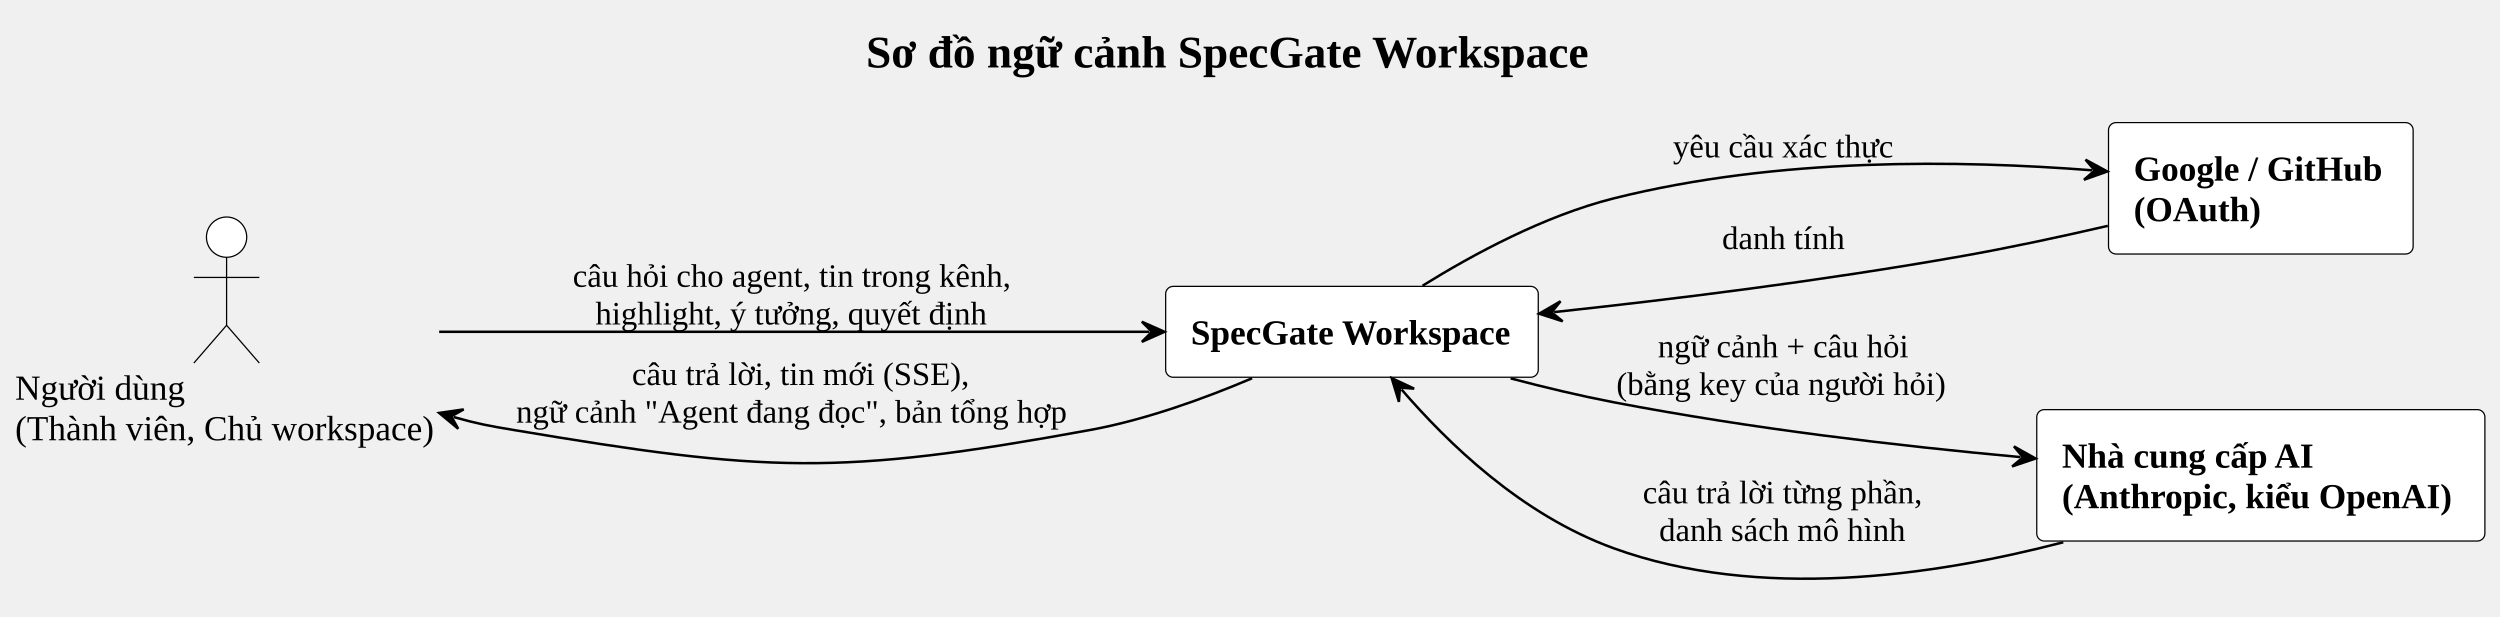
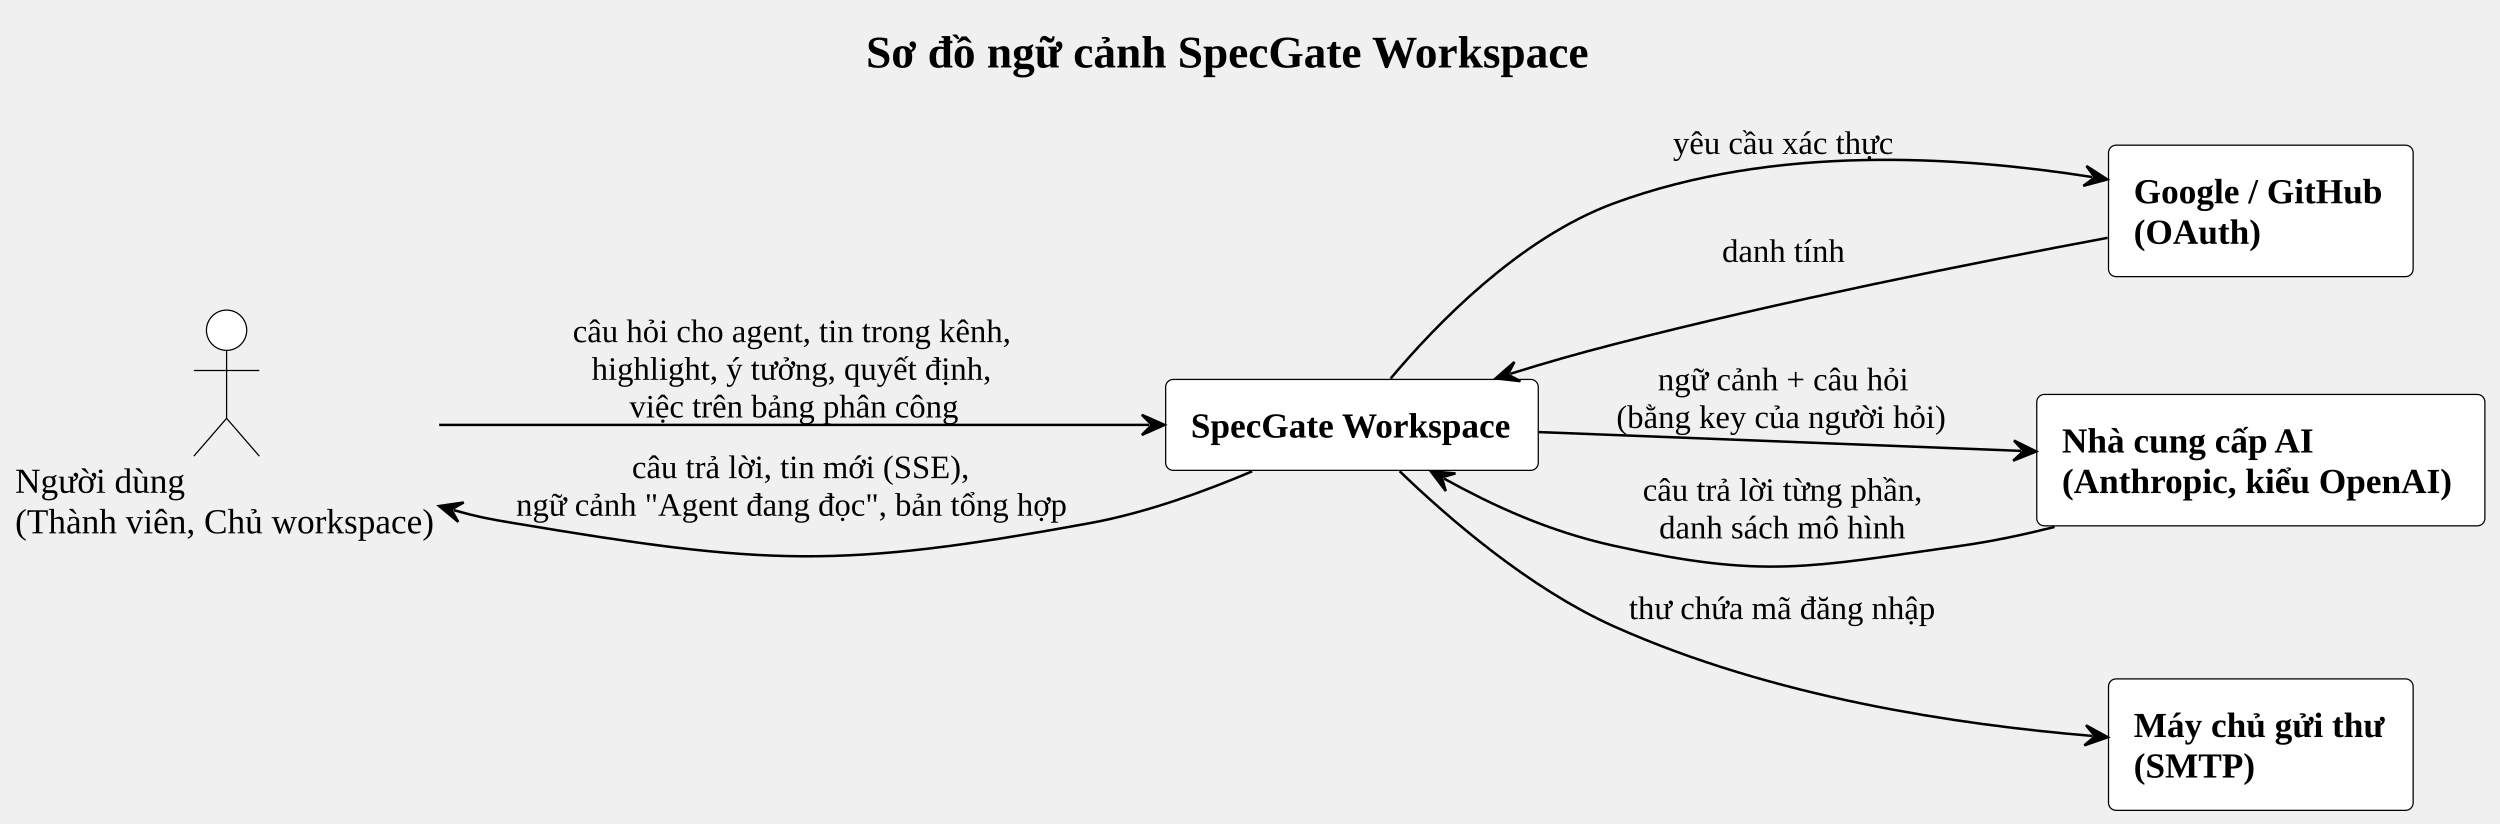
- <svg xmlns="http://www.w3.org/2000/svg" contentStyleType="text/css" height="245px" preserveAspectRatio="none" style="width:993px;height:245px;background:#FFFFFF;" version="1.1" viewBox="0 0 993 245" width="993px" zoomAndPan="magnify">
+ <svg xmlns="http://www.w3.org/2000/svg" contentStyleType="text/css" height="327px" preserveAspectRatio="none" style="width:993px;height:327px;background:#FFFFFF;" version="1.1" viewBox="0 0 993 327" width="993px" zoomAndPan="magnify">
  <defs />
  <g>
    <text fill="#000000" font-family="Times New Roman" font-size="18" font-weight="bold" lengthAdjust="spacing" textLength="291" x="344" y="26.805">Sơ đồ ngữ cảnh SpecGate Workspace</text>
    <g id="elem_User">
-       <ellipse cx="90" cy="94.198" fill="#FFFFFF" rx="8" ry="8" style="stroke:#000000;stroke-width:0.5;" />
-       <path d="M90,102.198 L90,129.198 M77,110.198 L103,110.198 M90,129.198 L77,144.198 M90,129.198 L103,144.198 " fill="none" style="stroke:#000000;stroke-width:0.5;" />
-       <text fill="#000000" font-family="Times New Roman" font-size="14" lengthAdjust="spacing" textLength="68" x="6" y="158.769">Người dùng</text>
-       <text fill="#000000" font-family="Times New Roman" font-size="14" lengthAdjust="spacing" textLength="168" x="6" y="174.867">(Thành viên, Chủ workspace)</text>
+       <ellipse cx="90" cy="131.17" fill="#FFFFFF" rx="8" ry="8" style="stroke:#000000;stroke-width:0.5;" />
+       <path d="M90,139.17 L90,166.17 M77,147.17 L103,147.17 M90,166.17 L77,181.17 M90,166.17 L103,181.17 " fill="none" style="stroke:#000000;stroke-width:0.5;" />
+       <text fill="#000000" font-family="Times New Roman" font-size="14" lengthAdjust="spacing" textLength="68" x="6" y="195.741">Người dùng</text>
+       <text fill="#000000" font-family="Times New Roman" font-size="14" lengthAdjust="spacing" textLength="168" x="6" y="211.839">(Thành viên, Chủ workspace)</text>
    </g>
    <g id="elem_System">
-       <rect fill="#FFFFFF" height="36.099" rx="3" ry="3" style="stroke:#000000;stroke-width:0.5;" width="148" x="463" y="113.748" />
-       <text fill="#000000" font-family="Times New Roman" font-size="14" font-weight="bold" lengthAdjust="spacing" textLength="128" x="473" y="136.819">SpecGate Workspace</text>
+       <rect fill="#FFFFFF" height="36.099" rx="3" ry="3" style="stroke:#000000;stroke-width:0.5;" width="148" x="463" y="150.72" />
+       <text fill="#000000" font-family="Times New Roman" font-size="14" font-weight="bold" lengthAdjust="spacing" textLength="128" x="473" y="173.791">SpecGate Workspace</text>
    </g>
    <g id="elem_Idp">
-       <rect fill="#FFFFFF" height="52.197" rx="3" ry="3" style="stroke:#000000;stroke-width:0.5;" width="121" x="837.5" y="48.698" />
-       <text fill="#000000" font-family="Times New Roman" font-size="14" font-weight="bold" lengthAdjust="spacing" textLength="101" x="847.5" y="71.769">Google / GitHub</text>
-       <text fill="#000000" font-family="Times New Roman" font-size="14" font-weight="bold" lengthAdjust="spacing" textLength="52" x="847.5" y="87.867">(OAuth)</text>
+       <rect fill="#FFFFFF" height="52.197" rx="3" ry="3" style="stroke:#000000;stroke-width:0.5;" width="121" x="837.5" y="57.67" />
+       <text fill="#000000" font-family="Times New Roman" font-size="14" font-weight="bold" lengthAdjust="spacing" textLength="101" x="847.5" y="80.741">Google / GitHub</text>
+       <text fill="#000000" font-family="Times New Roman" font-size="14" font-weight="bold" lengthAdjust="spacing" textLength="52" x="847.5" y="96.839">(OAuth)</text>
    </g>
    <g id="elem_Ai">
-       <rect fill="#FFFFFF" height="52.197" rx="3" ry="3" style="stroke:#000000;stroke-width:0.5;" width="178" x="809" y="162.698" />
-       <text fill="#000000" font-family="Times New Roman" font-size="14" font-weight="bold" lengthAdjust="spacing" textLength="102" x="819" y="185.769">Nhà cung cấp AI</text>
-       <text fill="#000000" font-family="Times New Roman" font-size="14" font-weight="bold" lengthAdjust="spacing" textLength="158" x="819" y="201.867">(Anthropic, kiểu OpenAI)</text>
+       <rect fill="#FFFFFF" height="52.197" rx="3" ry="3" style="stroke:#000000;stroke-width:0.5;" width="178" x="809" y="156.67" />
+       <text fill="#000000" font-family="Times New Roman" font-size="14" font-weight="bold" lengthAdjust="spacing" textLength="102" x="819" y="179.741">Nhà cung cấp AI</text>
+       <text fill="#000000" font-family="Times New Roman" font-size="14" font-weight="bold" lengthAdjust="spacing" textLength="158" x="819" y="195.839">(Anthropic, kiểu OpenAI)</text>
+     </g>
+     <g id="elem_Mail">
+       <rect fill="#FFFFFF" height="52.197" rx="3" ry="3" style="stroke:#000000;stroke-width:0.5;" width="121" x="837.5" y="269.67" />
+       <text fill="#000000" font-family="Times New Roman" font-size="14" font-weight="bold" lengthAdjust="spacing" textLength="101" x="847.5" y="292.741">Máy chủ gửi thư</text>
+       <text fill="#000000" font-family="Times New Roman" font-size="14" font-weight="bold" lengthAdjust="spacing" textLength="49" x="847.5" y="308.839">(SMTP)</text>
    </g>
    <g id="link_User_System">
-       <path d="M174.44,131.788 C257.36,131.788 377.3,131.788 456.54,131.788 " fill="none" id="User-to-System" style="stroke:#000000;stroke-width:1.0;" />
-       <polygon fill="#000000" points="462.54,131.788,453.54,127.788,457.54,131.788,453.54,135.788,462.54,131.788" style="stroke:#000000;stroke-width:1.0;" />
-       <text fill="#000000" font-family="Times New Roman" font-size="13" lengthAdjust="spacing" textLength="182" x="227.5" y="113.925">câu hỏi cho agent, tin trong kênh,</text>
-       <text fill="#000000" font-family="Times New Roman" font-size="13" lengthAdjust="spacing" textLength="164" x="236.5" y="128.874">highlight, ý tưởng, quyết định</text>
+       <path d="M174.44,168.77 C257.36,168.77 377.3,168.77 456.54,168.77 " fill="none" id="User-to-System" style="stroke:#000000;stroke-width:1.0;" />
+       <polygon fill="#000000" points="462.54,168.77,453.54,164.77,457.54,168.77,453.54,172.77,462.54,168.77" style="stroke:#000000;stroke-width:1.0;" />
+       <text fill="#000000" font-family="Times New Roman" font-size="13" lengthAdjust="spacing" textLength="182" x="227.5" y="135.907">câu hỏi cho agent, tin trong kênh,</text>
+       <text fill="#000000" font-family="Times New Roman" font-size="13" lengthAdjust="spacing" textLength="167" x="235" y="150.856">highlight, ý tưởng, quyết định,</text>
+       <text fill="#000000" font-family="Times New Roman" font-size="13" lengthAdjust="spacing" textLength="137" x="250" y="165.804">việc trên bảng phân công</text>
    </g>
    <g id="link_System_User">
-       <path d="M497.34,150.238 C478.41,158.278 455.01,166.768 433,170.788 C332.88,189.108 304.38,187.628 204,170.788 C194.28,169.158 190.044,168.429 180.204,165.649 " fill="none" id="System-to-User" style="stroke:#000000;stroke-width:1.0;" />
-       <polygon fill="#000000" points="174.43,164.018,182.004,170.315,179.242,165.378,184.179,162.616,174.43,164.018" style="stroke:#000000;stroke-width:1.0;" />
-       <text fill="#000000" font-family="Times New Roman" font-size="13" lengthAdjust="spacing" textLength="135" x="251" y="152.925">câu trả lời, tin mới (SSE),</text>
-       <text fill="#000000" font-family="Times New Roman" font-size="13" lengthAdjust="spacing" textLength="227" x="205" y="167.874">ngữ cảnh "Agent đang đọc", bản tổng hợp</text>
+       <path d="M497.34,187.22 C478.41,195.25 455.01,203.74 433,207.77 C332.88,226.09 304.38,224.61 204,207.77 C194.28,206.14 190.046,205.396 180.206,202.626 " fill="none" id="System-to-User" style="stroke:#000000;stroke-width:1.0;" />
+       <polygon fill="#000000" points="174.43,201,182.009,207.289,179.243,202.355,184.177,199.589,174.43,201" style="stroke:#000000;stroke-width:1.0;" />
+       <text fill="#000000" font-family="Times New Roman" font-size="13" lengthAdjust="spacing" textLength="135" x="251" y="189.907">câu trả lời, tin mới (SSE),</text>
+       <text fill="#000000" font-family="Times New Roman" font-size="13" lengthAdjust="spacing" textLength="227" x="205" y="204.856">ngữ cảnh "Agent đang đọc", bản tổng hợp</text>
    </g>
    <g id="link_System_Idp">
-       <path d="M565.03,113.488 C585.04,101.058 613.49,85.678 641,78.788 C706.54,62.378 778.518,63.586 831.048,67.646 " fill="none" id="System-to-Idp" style="stroke:#000000;stroke-width:1.0;" />
-       <polygon fill="#000000" points="837.03,68.108,828.365,63.427,832.045,67.723,827.749,71.403,837.03,68.108" style="stroke:#000000;stroke-width:1.0;" />
-       <text fill="#000000" font-family="Times New Roman" font-size="13" lengthAdjust="spacing" textLength="91" x="664.5" y="62.515">yêu cầu xác thực</text>
+       <path d="M552.36,150.34 C570.38,128.88 603.49,94.61 641,80.77 C704.8,57.23 777.853,61.968 831.083,70.338 " fill="none" id="System-to-Idp" style="stroke:#000000;stroke-width:1.0;" />
+       <polygon fill="#000000" points="837.01,71.27,828.741,65.921,832.071,70.494,827.498,73.824,837.01,71.27" style="stroke:#000000;stroke-width:1.0;" />
+       <text fill="#000000" font-family="Times New Roman" font-size="13" lengthAdjust="spacing" textLength="91" x="664.5" y="61.147">yêu cầu xác thực</text>
    </g>
    <g id="link_Idp_System">
-       <path d="M837.21,89.708 C818.64,94.008 798.04,98.438 779,101.788 C723.05,111.648 665.195,118.794 617.285,123.965 " fill="none" id="Idp-to-System" style="stroke:#000000;stroke-width:1.0;" />
-       <polygon fill="#000000" points="611.32,124.608,620.697,127.62,616.291,124.072,619.839,119.666,611.32,124.608" style="stroke:#000000;stroke-width:1.0;" />
-       <text fill="#000000" font-family="Times New Roman" font-size="13" lengthAdjust="spacing" textLength="52" x="684" y="98.925">danh tính</text>
+       <path d="M837.14,94.46 C785.01,104.17 707.58,119.58 641,136.77 C625.68,140.73 614.98,143.78 599.85,148.48 " fill="none" id="Idp-to-System" style="stroke:#000000;stroke-width:1.0;" />
+       <polygon fill="#000000" points="594.12,150.26,603.902,151.41,598.895,148.777,601.528,143.77,594.12,150.26" style="stroke:#000000;stroke-width:1.0;" />
+       <text fill="#000000" font-family="Times New Roman" font-size="13" lengthAdjust="spacing" textLength="52" x="684" y="104.037">danh tính</text>
+     </g>
+     <g id="link_System_Mail">
+       <path d="M555.92,187.15 C575.17,205.73 607.52,233.78 641,248.77 C704.31,277.12 777.751,287.871 831.211,292.331 " fill="none" id="System-to-Mail" style="stroke:#000000;stroke-width:1.0;" />
+       <polygon fill="#000000" points="837.19,292.83,828.554,288.096,832.207,292.415,827.889,296.068,837.19,292.83" style="stroke:#000000;stroke-width:1.0;" />
+       <text fill="#000000" font-family="Times New Roman" font-size="13" lengthAdjust="spacing" textLength="126" x="647" y="245.907">thư chứa mã đăng nhập</text>
    </g>
    <g id="link_System_Ai">
-       <path d="M600.01,150.288 C613.44,153.838 627.62,157.228 641,159.788 C696.24,170.368 753.005,176.997 802.555,181.567 " fill="none" id="System-to-Ai" style="stroke:#000000;stroke-width:1.0;" />
-       <polygon fill="#000000" points="808.53,182.118,799.935,177.309,803.551,181.659,799.201,185.275,808.53,182.118" style="stroke:#000000;stroke-width:1.0;" />
-       <text fill="#000000" font-family="Times New Roman" font-size="13" lengthAdjust="spacing" textLength="103" x="658.5" y="141.925">ngữ cảnh + câu hỏi</text>
-       <text fill="#000000" font-family="Times New Roman" font-size="13" lengthAdjust="spacing" textLength="136" x="642" y="156.874">(bằng key của người hỏi)</text>
+       <path d="M611.08,171.62 C668.28,173.85 742.045,176.726 802.795,179.096 " fill="none" id="System-to-Ai" style="stroke:#000000;stroke-width:1.0;" />
+       <polygon fill="#000000" points="808.79,179.33,799.953,174.982,803.794,179.135,799.641,182.976,808.79,179.33" style="stroke:#000000;stroke-width:1.0;" />
+       <text fill="#000000" font-family="Times New Roman" font-size="13" lengthAdjust="spacing" textLength="103" x="658.5" y="155.047">ngữ cảnh + câu hỏi</text>
+       <text fill="#000000" font-family="Times New Roman" font-size="13" lengthAdjust="spacing" textLength="136" x="642" y="169.996">(bằng key của người hỏi)</text>
    </g>
    <g id="link_Ai_System">
-       <path d="M819.54,215.378 C767.62,228.938 698.5,238.638 641,217.788 C603.99,204.368 574.887,175.725 556.707,154.725 " fill="none" id="Ai-to-System" style="stroke:#000000;stroke-width:1.0;" />
-       <polygon fill="#000000" points="552.78,150.188,555.646,159.611,556.053,153.969,561.695,154.375,552.78,150.188" style="stroke:#000000;stroke-width:1.0;" />
-       <text fill="#000000" font-family="Times New Roman" font-size="13" lengthAdjust="spacing" textLength="115" x="652.5" y="199.925">câu trả lời từng phần,</text>
-       <text fill="#000000" font-family="Times New Roman" font-size="13" lengthAdjust="spacing" textLength="102" x="659" y="214.874">danh sách mô hình</text>
+       <path d="M816.08,209.3 C803.78,212.4 791.14,215.06 779,216.77 C718.27,225.35 700.88,230.04 641,216.77 C615.19,211.05 593.432,201.071 573.552,190.091 " fill="none" id="Ai-to-System" style="stroke:#000000;stroke-width:1.0;" />
+       <polygon fill="#000000" points="568.3,187.19,574.244,195.043,572.677,189.608,578.112,188.04,568.3,187.19" style="stroke:#000000;stroke-width:1.0;" />
+       <text fill="#000000" font-family="Times New Roman" font-size="13" lengthAdjust="spacing" textLength="115" x="652.5" y="198.907">câu trả lời từng phần,</text>
+       <text fill="#000000" font-family="Times New Roman" font-size="13" lengthAdjust="spacing" textLength="102" x="659" y="213.856">danh sách mô hình</text>
    </g>
  </g>
</svg>
